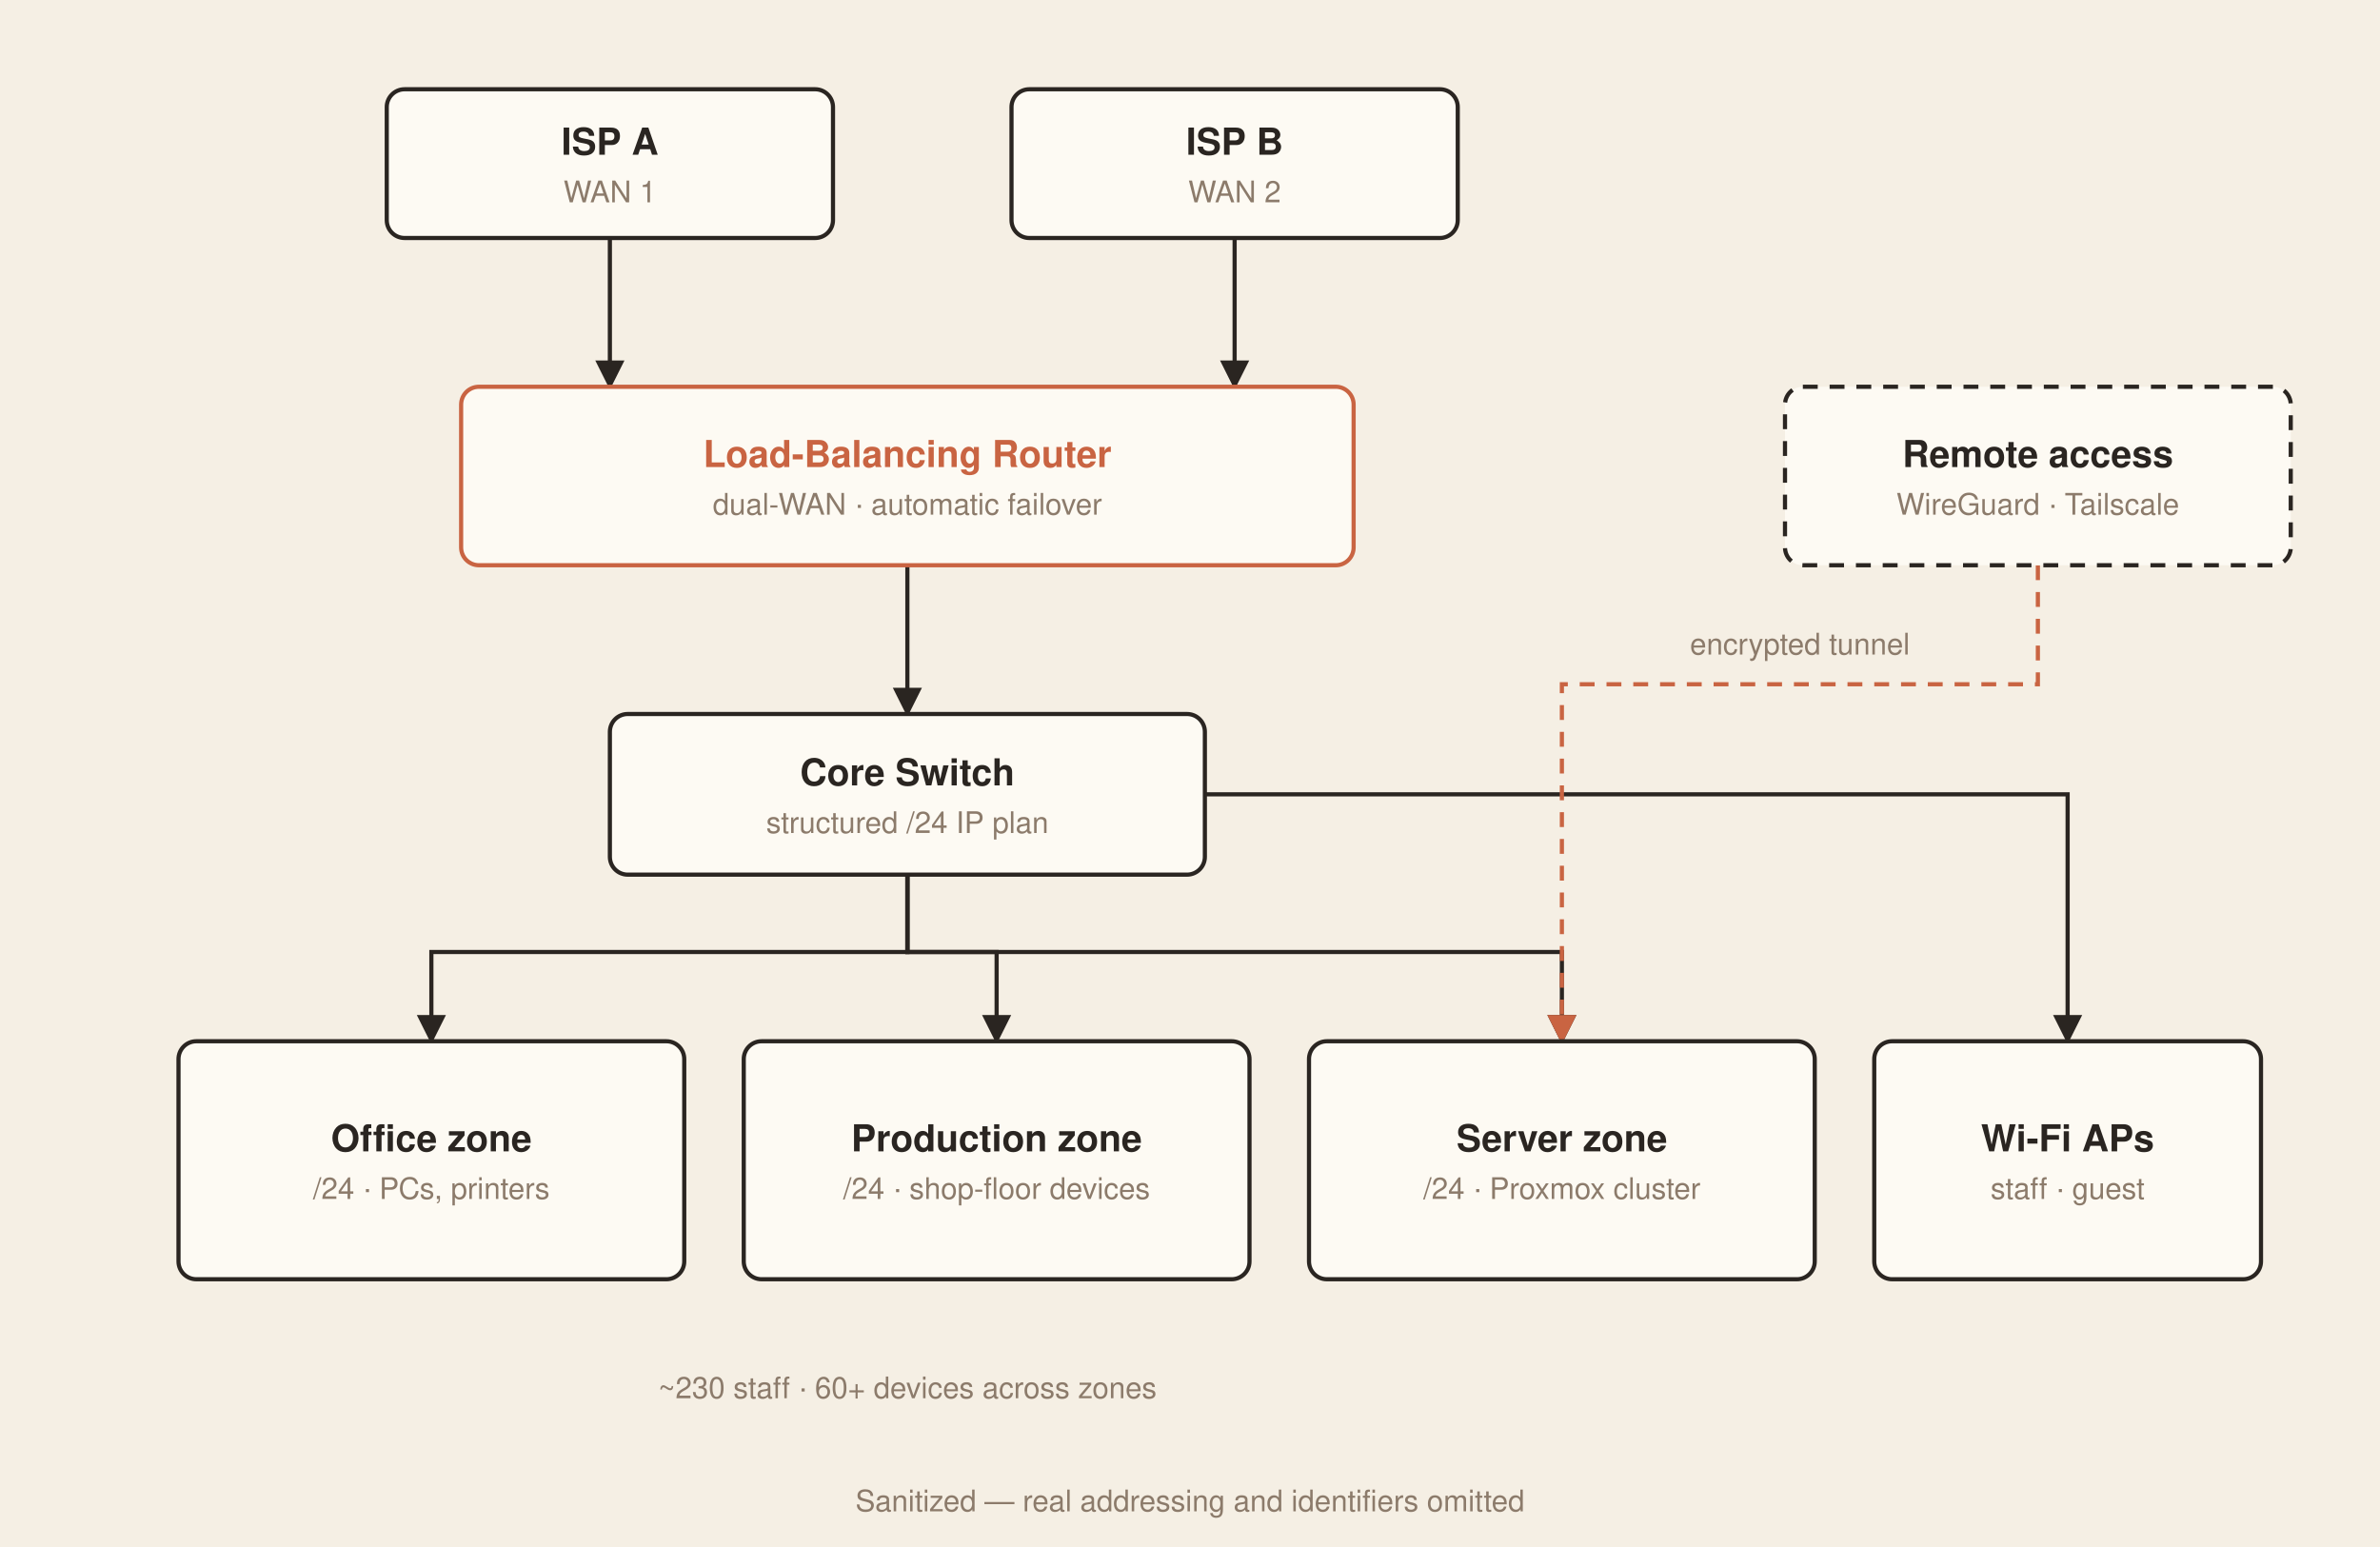
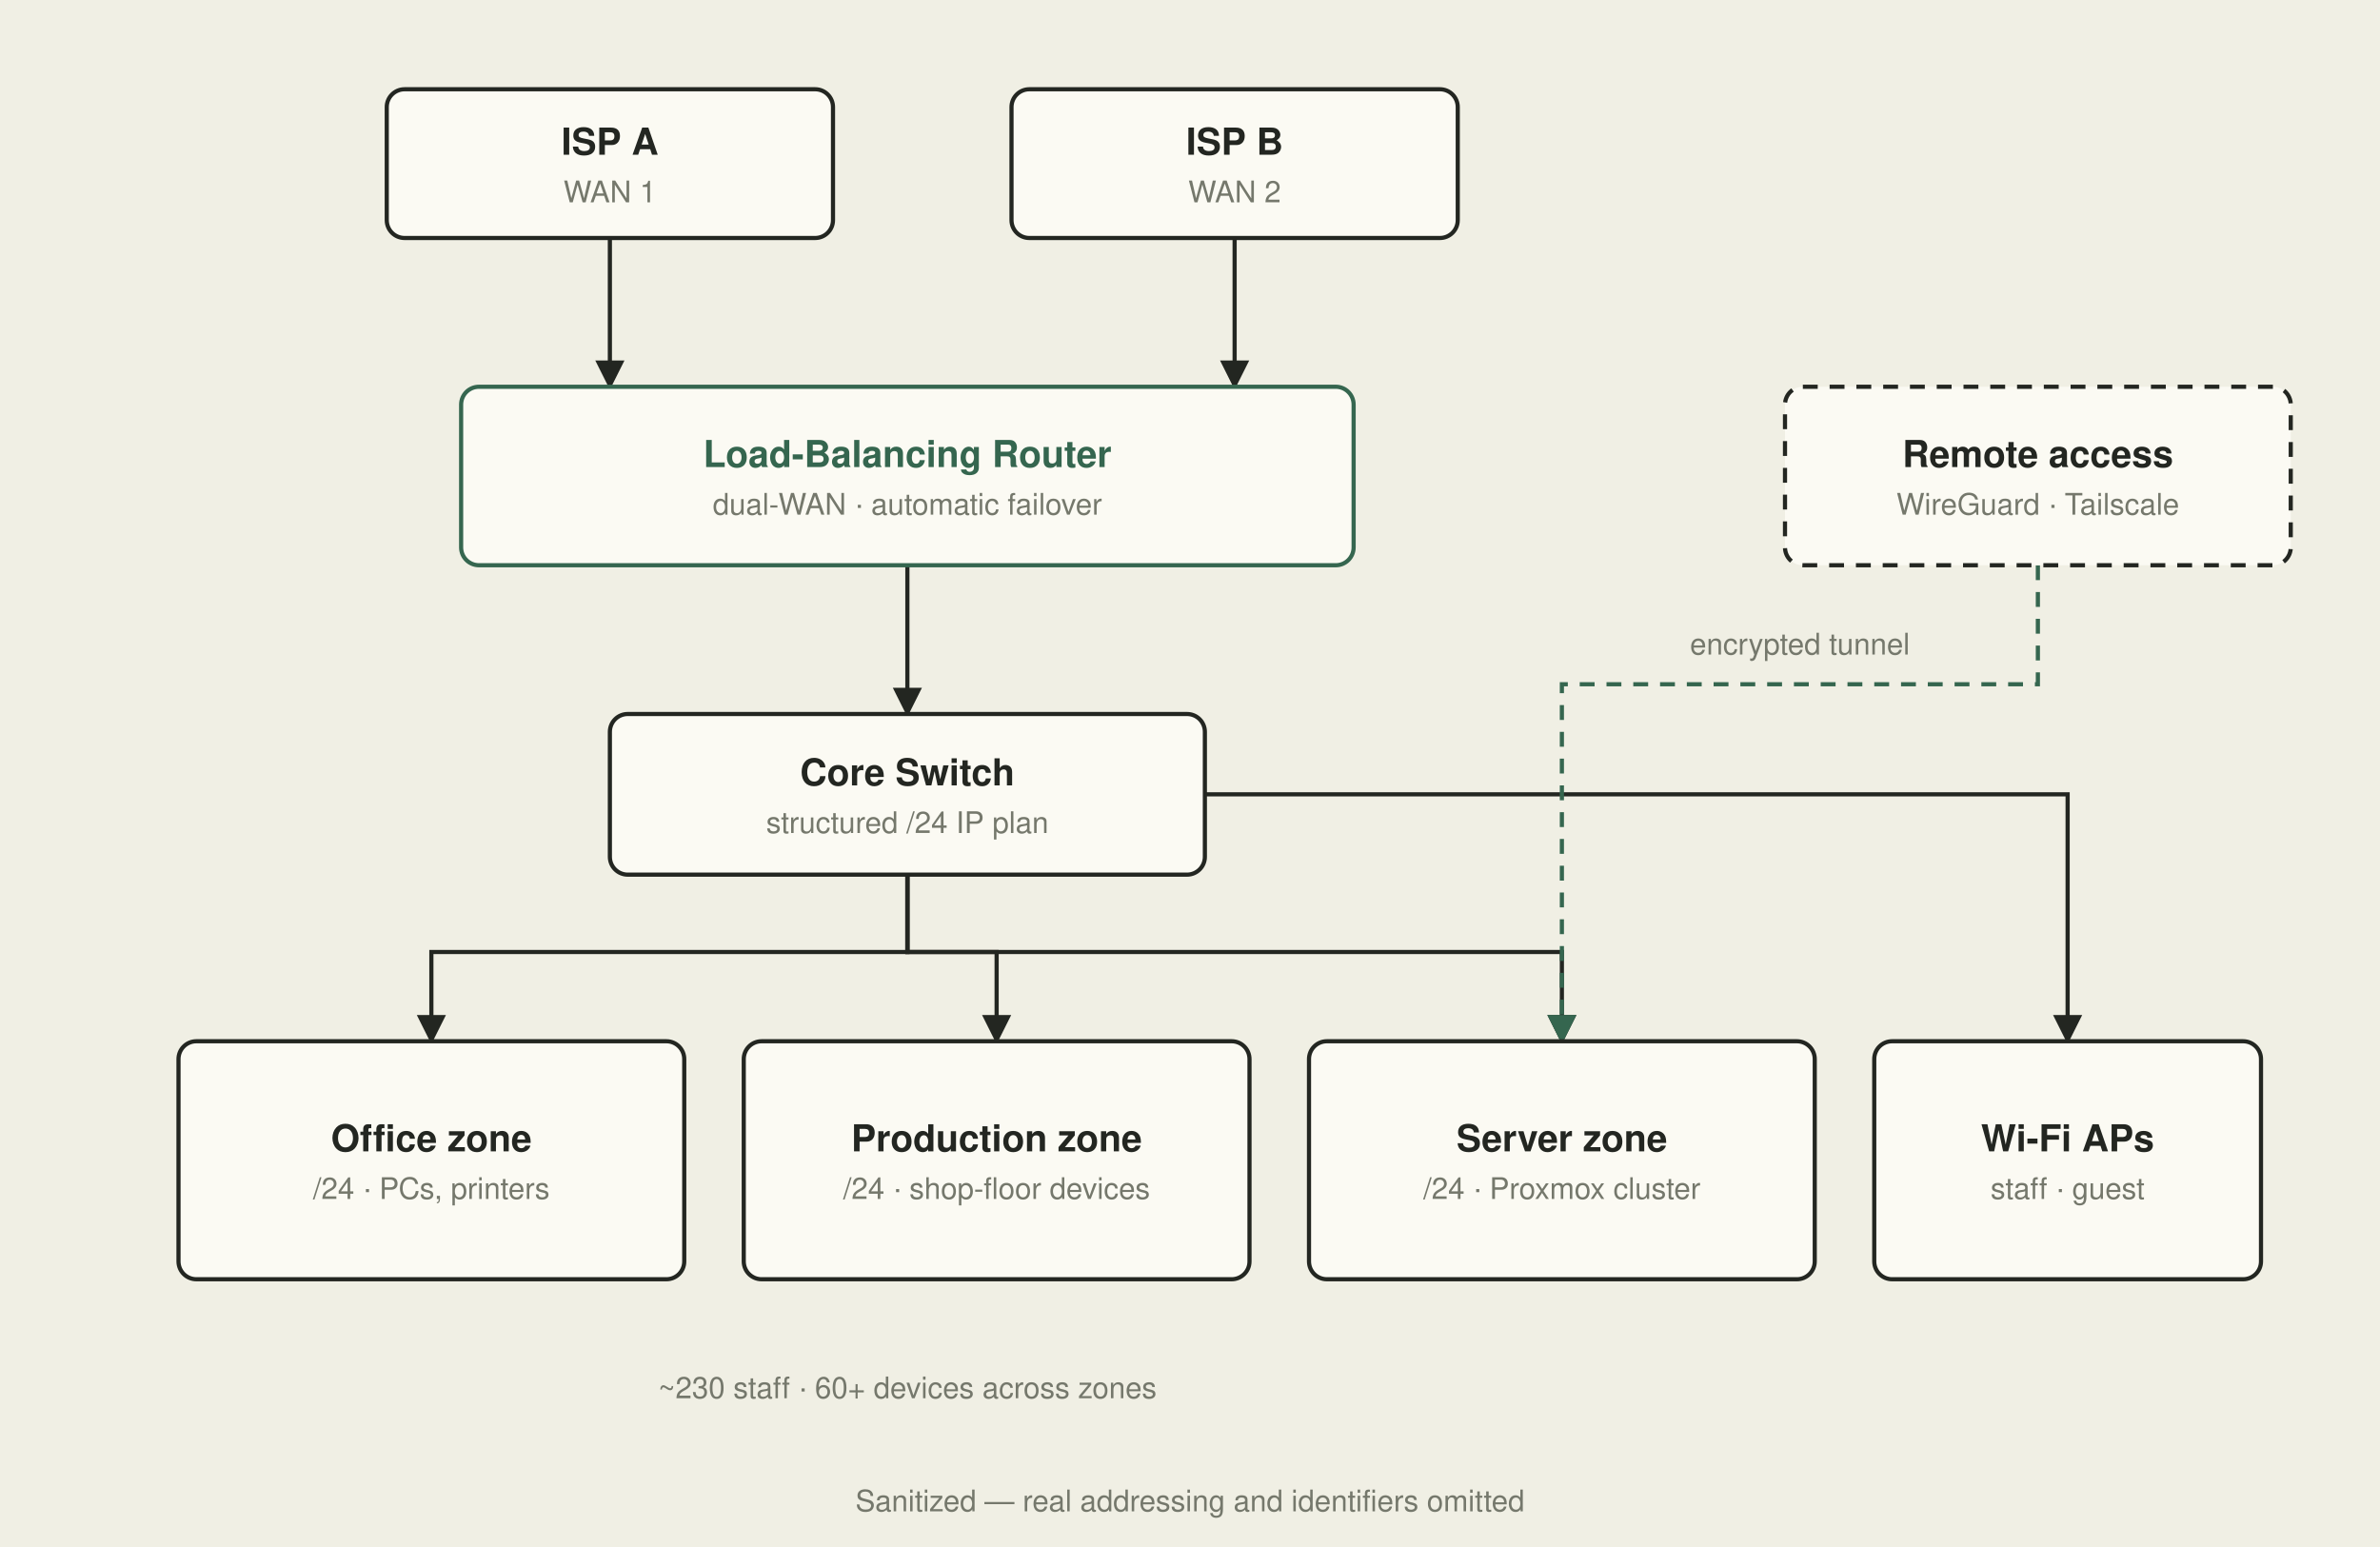
<svg xmlns="http://www.w3.org/2000/svg" viewBox="0 0 800 520" font-family="Segoe UI, Helvetica, Arial, sans-serif">
  <defs>
    <marker id="arr" viewBox="0 0 10 10" refX="9" refY="5" markerWidth="7" markerHeight="7" orient="auto-start-reverse">
-       <path d="M0,0 L10,5 L0,10 z" fill="#2A2521" />
+       <path d="M0,0 L10,5 L0,10 z" fill="#232621" />
    </marker>
    <marker id="arrA" viewBox="0 0 10 10" refX="9" refY="5" markerWidth="7" markerHeight="7" orient="auto-start-reverse">
-       <path d="M0,0 L10,5 L0,10 z" fill="#C96442" />
+       <path d="M0,0 L10,5 L0,10 z" fill="#35664F" />
    </marker>
  </defs>
-   <rect width="800" height="520" fill="#F5EFE4" />
-   <path d="M205,80 L205,130" fill="none" stroke="#2A2521" stroke-width="1.4" marker-end="url(#arr)" />
-   <path d="M415,80 L415,130" fill="none" stroke="#2A2521" stroke-width="1.4" marker-end="url(#arr)" />
-   <path d="M305,190 L305,240" fill="none" stroke="#2A2521" stroke-width="1.4" marker-end="url(#arr)" />
-   <path d="M305,294 L305,320 L145,320 L145,350" fill="none" stroke="#2A2521" stroke-width="1.4" marker-end="url(#arr)" />
-   <path d="M305,294 L305,320 L335,320 L335,350" fill="none" stroke="#2A2521" stroke-width="1.4" marker-end="url(#arr)" />
-   <path d="M305,294 L305,320 L525,320 L525,350" fill="none" stroke="#2A2521" stroke-width="1.4" marker-end="url(#arr)" />
-   <path d="M405,267 L695,267 L695,350" fill="none" stroke="#2A2521" stroke-width="1.4" marker-end="url(#arr)" />
-   <path d="M685,190 L685,230 L525,230 L525,350" fill="none" stroke="#C96442" stroke-width="1.4" stroke-dasharray="5 4" marker-end="url(#arrA)" />
-   <text x="605" y="220" font-size="10" fill="#8C7B6B" text-anchor="middle" paint-order="stroke" stroke="#F5EFE4" stroke-width="4" font-family="Segoe UI, Helvetica, Arial, sans-serif">encrypted tunnel</text>
-   <rect x="130" y="30" width="150" height="50" rx="6" fill="#FDFAF3" stroke="#2A2521" stroke-width="1.4" />
-   <text x="205" y="52" font-size="12.5" fill="#2A2521" font-weight="700" text-anchor="middle" font-family="Segoe UI, Helvetica, Arial, sans-serif">ISP A</text>
-   <text x="205" y="68" font-size="10" fill="#8C7B6B" font-weight="400" text-anchor="middle" font-family="Segoe UI, Helvetica, Arial, sans-serif">WAN 1</text>
-   <rect x="340" y="30" width="150" height="50" rx="6" fill="#FDFAF3" stroke="#2A2521" stroke-width="1.4" />
-   <text x="415" y="52" font-size="12.5" fill="#2A2521" font-weight="700" text-anchor="middle" font-family="Segoe UI, Helvetica, Arial, sans-serif">ISP B</text>
-   <text x="415" y="68" font-size="10" fill="#8C7B6B" font-weight="400" text-anchor="middle" font-family="Segoe UI, Helvetica, Arial, sans-serif">WAN 2</text>
-   <rect x="155" y="130" width="300" height="60" rx="6" fill="#FDFAF3" stroke="#C96442" stroke-width="1.4" />
-   <text x="305" y="157" font-size="12.5" fill="#C96442" font-weight="700" text-anchor="middle" font-family="Segoe UI, Helvetica, Arial, sans-serif">Load-Balancing Router</text>
-   <text x="305" y="173" font-size="10" fill="#8C7B6B" font-weight="400" text-anchor="middle" font-family="Segoe UI, Helvetica, Arial, sans-serif">dual-WAN · automatic failover</text>
-   <rect x="205" y="240" width="200" height="54" rx="6" fill="#FDFAF3" stroke="#2A2521" stroke-width="1.4" />
-   <text x="305" y="264" font-size="12.5" fill="#2A2521" font-weight="700" text-anchor="middle" font-family="Segoe UI, Helvetica, Arial, sans-serif">Core Switch</text>
-   <text x="305" y="280" font-size="10" fill="#8C7B6B" font-weight="400" text-anchor="middle" font-family="Segoe UI, Helvetica, Arial, sans-serif">structured /24 IP plan</text>
-   <rect x="60" y="350" width="170" height="80" rx="6" fill="#FDFAF3" stroke="#2A2521" stroke-width="1.4" />
-   <text x="145" y="387" font-size="12.5" fill="#2A2521" font-weight="700" text-anchor="middle" font-family="Segoe UI, Helvetica, Arial, sans-serif">Office zone</text>
-   <text x="145" y="403" font-size="10" fill="#8C7B6B" font-weight="400" text-anchor="middle" font-family="Segoe UI, Helvetica, Arial, sans-serif">/24 · PCs, printers</text>
-   <rect x="250" y="350" width="170" height="80" rx="6" fill="#FDFAF3" stroke="#2A2521" stroke-width="1.4" />
-   <text x="335" y="387" font-size="12.5" fill="#2A2521" font-weight="700" text-anchor="middle" font-family="Segoe UI, Helvetica, Arial, sans-serif">Production zone</text>
-   <text x="335" y="403" font-size="10" fill="#8C7B6B" font-weight="400" text-anchor="middle" font-family="Segoe UI, Helvetica, Arial, sans-serif">/24 · shop-floor devices</text>
-   <rect x="440" y="350" width="170" height="80" rx="6" fill="#FDFAF3" stroke="#2A2521" stroke-width="1.4" />
-   <text x="525" y="387" font-size="12.5" fill="#2A2521" font-weight="700" text-anchor="middle" font-family="Segoe UI, Helvetica, Arial, sans-serif">Server zone</text>
-   <text x="525" y="403" font-size="10" fill="#8C7B6B" font-weight="400" text-anchor="middle" font-family="Segoe UI, Helvetica, Arial, sans-serif">/24 · Proxmox cluster</text>
-   <rect x="630" y="350" width="130" height="80" rx="6" fill="#FDFAF3" stroke="#2A2521" stroke-width="1.4" />
-   <text x="695" y="387" font-size="12.5" fill="#2A2521" font-weight="700" text-anchor="middle" font-family="Segoe UI, Helvetica, Arial, sans-serif">Wi-Fi APs</text>
-   <text x="695" y="403" font-size="10" fill="#8C7B6B" font-weight="400" text-anchor="middle" font-family="Segoe UI, Helvetica, Arial, sans-serif">staff · guest</text>
-   <rect x="600" y="130" width="170" height="60" rx="6" fill="#FDFAF3" stroke="#2A2521" stroke-width="1.4" stroke-dasharray="5 4" />
-   <text x="685" y="157" font-size="12.5" fill="#2A2521" font-weight="700" text-anchor="middle" font-family="Segoe UI, Helvetica, Arial, sans-serif">Remote access</text>
-   <text x="685" y="173" font-size="10" fill="#8C7B6B" font-weight="400" text-anchor="middle" font-family="Segoe UI, Helvetica, Arial, sans-serif">WireGuard · Tailscale</text>
-   <text x="305" y="470" font-size="10" fill="#8C7B6B" font-weight="400" text-anchor="middle" font-family="Segoe UI, Helvetica, Arial, sans-serif">~230 staff · 60+ devices across zones</text>
-   <text x="400" y="508" font-size="10" fill="#8C7B6B" font-weight="400" text-anchor="middle" font-family="Segoe UI, Helvetica, Arial, sans-serif">Sanitized — real addressing and identifiers omitted</text>
+   <rect width="800" height="520" fill="#F0EFE4" />
+   <path d="M205,80 L205,130" fill="none" stroke="#232621" stroke-width="1.4" marker-end="url(#arr)" />
+   <path d="M415,80 L415,130" fill="none" stroke="#232621" stroke-width="1.4" marker-end="url(#arr)" />
+   <path d="M305,190 L305,240" fill="none" stroke="#232621" stroke-width="1.4" marker-end="url(#arr)" />
+   <path d="M305,294 L305,320 L145,320 L145,350" fill="none" stroke="#232621" stroke-width="1.4" marker-end="url(#arr)" />
+   <path d="M305,294 L305,320 L335,320 L335,350" fill="none" stroke="#232621" stroke-width="1.4" marker-end="url(#arr)" />
+   <path d="M305,294 L305,320 L525,320 L525,350" fill="none" stroke="#232621" stroke-width="1.4" marker-end="url(#arr)" />
+   <path d="M405,267 L695,267 L695,350" fill="none" stroke="#232621" stroke-width="1.4" marker-end="url(#arr)" />
+   <path d="M685,190 L685,230 L525,230 L525,350" fill="none" stroke="#35664F" stroke-width="1.4" stroke-dasharray="5 4" marker-end="url(#arrA)" />
+   <text x="605" y="220" font-size="10" fill="#75786C" text-anchor="middle" paint-order="stroke" stroke="#F0EFE4" stroke-width="4" font-family="Segoe UI, Helvetica, Arial, sans-serif">encrypted tunnel</text>
+   <rect x="130" y="30" width="150" height="50" rx="6" fill="#FBFAF3" stroke="#232621" stroke-width="1.4" />
+   <text x="205" y="52" font-size="12.5" fill="#232621" font-weight="700" text-anchor="middle" font-family="Segoe UI, Helvetica, Arial, sans-serif">ISP A</text>
+   <text x="205" y="68" font-size="10" fill="#75786C" font-weight="400" text-anchor="middle" font-family="Segoe UI, Helvetica, Arial, sans-serif">WAN 1</text>
+   <rect x="340" y="30" width="150" height="50" rx="6" fill="#FBFAF3" stroke="#232621" stroke-width="1.4" />
+   <text x="415" y="52" font-size="12.5" fill="#232621" font-weight="700" text-anchor="middle" font-family="Segoe UI, Helvetica, Arial, sans-serif">ISP B</text>
+   <text x="415" y="68" font-size="10" fill="#75786C" font-weight="400" text-anchor="middle" font-family="Segoe UI, Helvetica, Arial, sans-serif">WAN 2</text>
+   <rect x="155" y="130" width="300" height="60" rx="6" fill="#FBFAF3" stroke="#35664F" stroke-width="1.4" />
+   <text x="305" y="157" font-size="12.5" fill="#35664F" font-weight="700" text-anchor="middle" font-family="Segoe UI, Helvetica, Arial, sans-serif">Load-Balancing Router</text>
+   <text x="305" y="173" font-size="10" fill="#75786C" font-weight="400" text-anchor="middle" font-family="Segoe UI, Helvetica, Arial, sans-serif">dual-WAN · automatic failover</text>
+   <rect x="205" y="240" width="200" height="54" rx="6" fill="#FBFAF3" stroke="#232621" stroke-width="1.4" />
+   <text x="305" y="264" font-size="12.5" fill="#232621" font-weight="700" text-anchor="middle" font-family="Segoe UI, Helvetica, Arial, sans-serif">Core Switch</text>
+   <text x="305" y="280" font-size="10" fill="#75786C" font-weight="400" text-anchor="middle" font-family="Segoe UI, Helvetica, Arial, sans-serif">structured /24 IP plan</text>
+   <rect x="60" y="350" width="170" height="80" rx="6" fill="#FBFAF3" stroke="#232621" stroke-width="1.4" />
+   <text x="145" y="387" font-size="12.5" fill="#232621" font-weight="700" text-anchor="middle" font-family="Segoe UI, Helvetica, Arial, sans-serif">Office zone</text>
+   <text x="145" y="403" font-size="10" fill="#75786C" font-weight="400" text-anchor="middle" font-family="Segoe UI, Helvetica, Arial, sans-serif">/24 · PCs, printers</text>
+   <rect x="250" y="350" width="170" height="80" rx="6" fill="#FBFAF3" stroke="#232621" stroke-width="1.4" />
+   <text x="335" y="387" font-size="12.5" fill="#232621" font-weight="700" text-anchor="middle" font-family="Segoe UI, Helvetica, Arial, sans-serif">Production zone</text>
+   <text x="335" y="403" font-size="10" fill="#75786C" font-weight="400" text-anchor="middle" font-family="Segoe UI, Helvetica, Arial, sans-serif">/24 · shop-floor devices</text>
+   <rect x="440" y="350" width="170" height="80" rx="6" fill="#FBFAF3" stroke="#232621" stroke-width="1.4" />
+   <text x="525" y="387" font-size="12.5" fill="#232621" font-weight="700" text-anchor="middle" font-family="Segoe UI, Helvetica, Arial, sans-serif">Server zone</text>
+   <text x="525" y="403" font-size="10" fill="#75786C" font-weight="400" text-anchor="middle" font-family="Segoe UI, Helvetica, Arial, sans-serif">/24 · Proxmox cluster</text>
+   <rect x="630" y="350" width="130" height="80" rx="6" fill="#FBFAF3" stroke="#232621" stroke-width="1.4" />
+   <text x="695" y="387" font-size="12.5" fill="#232621" font-weight="700" text-anchor="middle" font-family="Segoe UI, Helvetica, Arial, sans-serif">Wi-Fi APs</text>
+   <text x="695" y="403" font-size="10" fill="#75786C" font-weight="400" text-anchor="middle" font-family="Segoe UI, Helvetica, Arial, sans-serif">staff · guest</text>
+   <rect x="600" y="130" width="170" height="60" rx="6" fill="#FBFAF3" stroke="#232621" stroke-width="1.4" stroke-dasharray="5 4" />
+   <text x="685" y="157" font-size="12.5" fill="#232621" font-weight="700" text-anchor="middle" font-family="Segoe UI, Helvetica, Arial, sans-serif">Remote access</text>
+   <text x="685" y="173" font-size="10" fill="#75786C" font-weight="400" text-anchor="middle" font-family="Segoe UI, Helvetica, Arial, sans-serif">WireGuard · Tailscale</text>
+   <text x="305" y="470" font-size="10" fill="#75786C" font-weight="400" text-anchor="middle" font-family="Segoe UI, Helvetica, Arial, sans-serif">~230 staff · 60+ devices across zones</text>
+   <text x="400" y="508" font-size="10" fill="#75786C" font-weight="400" text-anchor="middle" font-family="Segoe UI, Helvetica, Arial, sans-serif">Sanitized — real addressing and identifiers omitted</text>
</svg>
